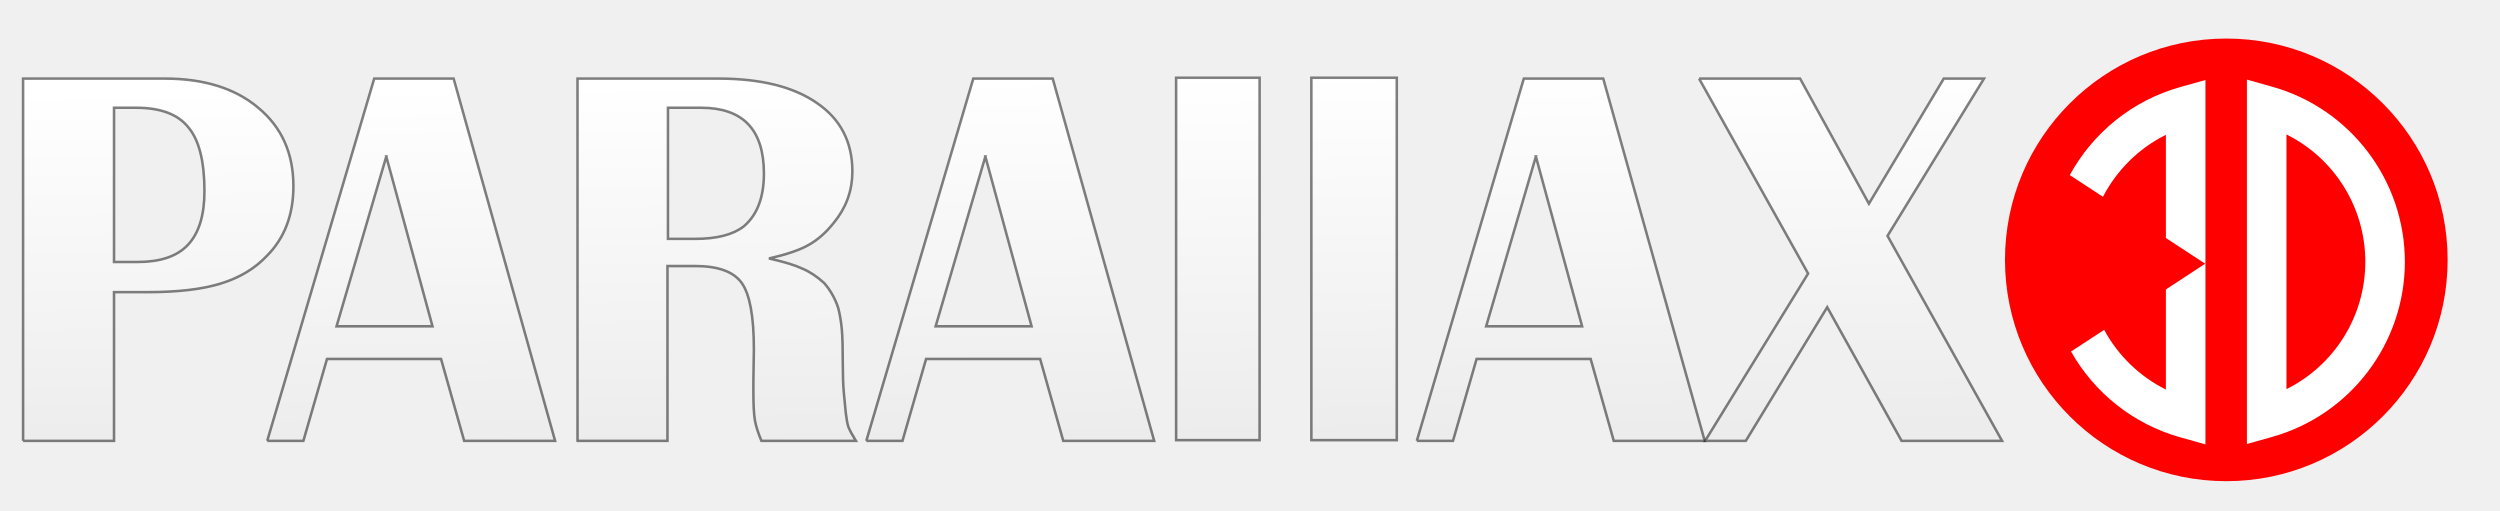
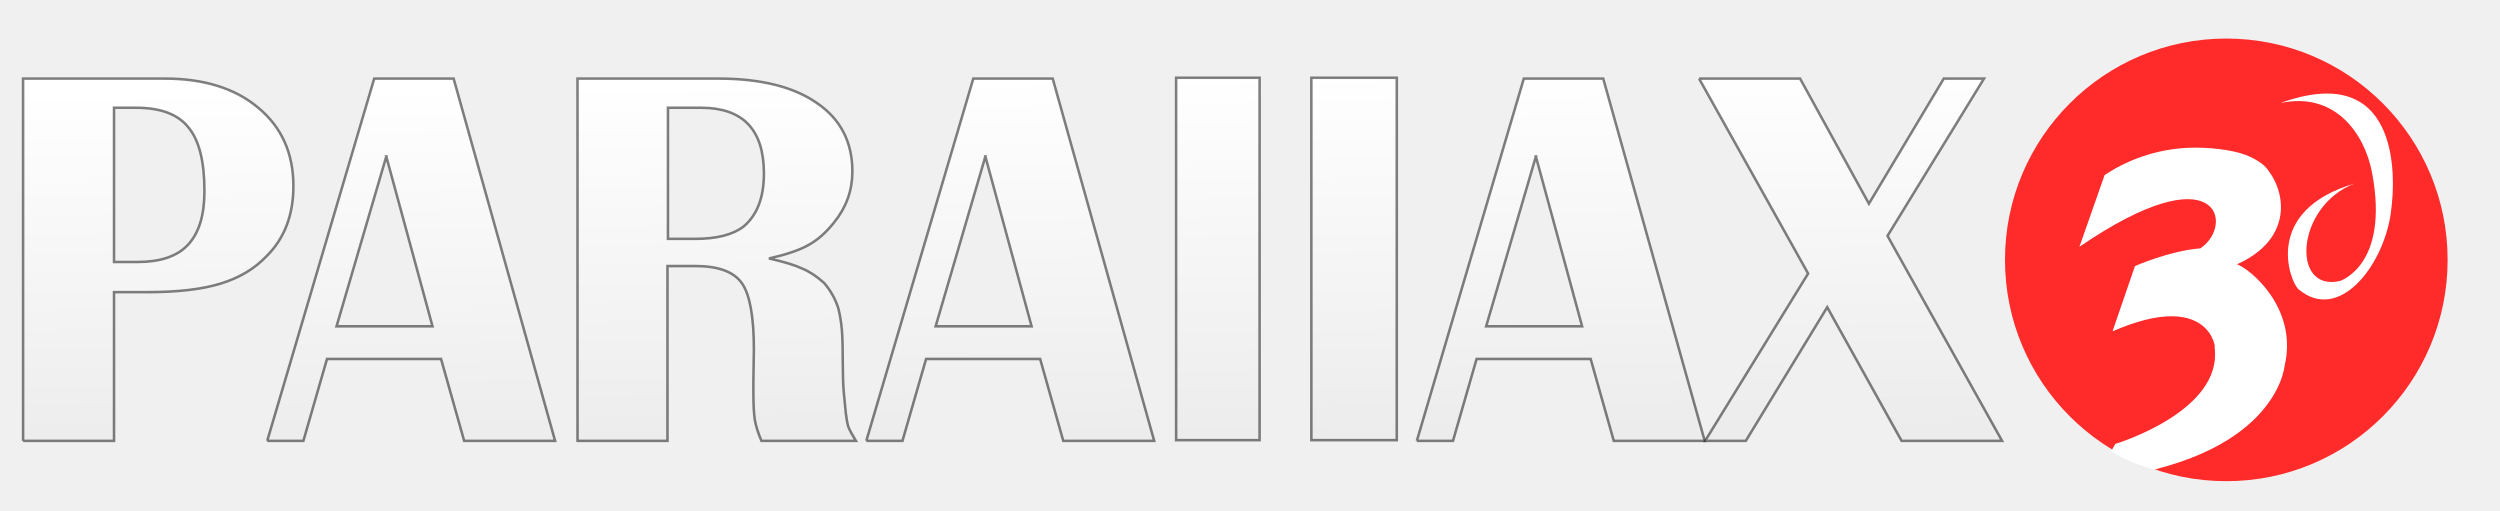
<svg xmlns="http://www.w3.org/2000/svg" xmlns:xlink="http://www.w3.org/1999/xlink" width="245mm" height="50mm" viewBox="0 0 744.094 1052.362" id="svg2" version="1.1">
  <defs id="defs4">
    <linearGradient id="linearGradient5661">
      <stop style="stop-color:#ececec;stop-opacity:1" offset="0" id="stop5663" />
      <stop style="stop-color:#ffffff;stop-opacity:1" offset="1" id="stop5665" />
    </linearGradient>
    <linearGradient xlink:href="#linearGradient5661" id="linearGradient5669" x1="245.502" y1="342.719" x2="244.477" y2="272.005" gradientUnits="userSpaceOnUse" />
    <linearGradient xlink:href="#linearGradient5661" id="linearGradient5687" gradientUnits="userSpaceOnUse" x1="245.502" y1="342.719" x2="244.477" y2="272.005" />
    <linearGradient xlink:href="#linearGradient5661" id="linearGradient5689" gradientUnits="userSpaceOnUse" x1="245.502" y1="342.719" x2="244.477" y2="272.005" />
    <linearGradient xlink:href="#linearGradient5661" id="linearGradient5691" gradientUnits="userSpaceOnUse" x1="245.502" y1="342.719" x2="244.477" y2="272.005" />
    <linearGradient xlink:href="#linearGradient5661" id="linearGradient5693" gradientUnits="userSpaceOnUse" x1="245.502" y1="342.719" x2="244.477" y2="272.005" />
    <linearGradient xlink:href="#linearGradient5661" id="linearGradient5695" gradientUnits="userSpaceOnUse" x1="245.502" y1="342.719" x2="244.477" y2="272.005" />
    <linearGradient xlink:href="#linearGradient5661" id="linearGradient5697" gradientUnits="userSpaceOnUse" x1="245.502" y1="342.719" x2="244.477" y2="272.005" />
    <linearGradient xlink:href="#linearGradient5661" id="linearGradient5699" gradientUnits="userSpaceOnUse" x1="245.502" y1="342.719" x2="244.477" y2="272.005" />
    <linearGradient xlink:href="#linearGradient5661" id="linearGradient5701" gradientUnits="userSpaceOnUse" x1="245.502" y1="342.719" x2="244.477" y2="272.005" />
+     <linearGradient xlink:href="#linearGradient5661" id="linearGradient4993" x1="245.502" y1="342.719" x2="244.477" y2="272.005" gradientUnits="userSpaceOnUse" />
+     <linearGradient xlink:href="#linearGradient5661" id="linearGradient4995" gradientUnits="userSpaceOnUse" x1="245.502" y1="342.719" x2="244.477" y2="272.005" />
+     <linearGradient xlink:href="#linearGradient5661" id="linearGradient4997" gradientUnits="userSpaceOnUse" x1="245.502" y1="342.719" x2="244.477" y2="272.005" />
+     <linearGradient xlink:href="#linearGradient5661" id="linearGradient4999" gradientUnits="userSpaceOnUse" x1="245.502" y1="342.719" x2="244.477" y2="272.005" />
+     <linearGradient xlink:href="#linearGradient5661" id="linearGradient5001" gradientUnits="userSpaceOnUse" x1="245.502" y1="342.719" x2="244.477" y2="272.005" />
+     <linearGradient xlink:href="#linearGradient5661" id="linearGradient5003" gradientUnits="userSpaceOnUse" x1="245.502" y1="342.719" x2="244.477" y2="272.005" />
+     <linearGradient xlink:href="#linearGradient5661" id="linearGradient5005" gradientUnits="userSpaceOnUse" x1="245.502" y1="342.719" x2="244.477" y2="272.005" />
+     <linearGradient xlink:href="#linearGradient5661" id="linearGradient5007" gradientUnits="userSpaceOnUse" x1="245.502" y1="342.719" x2="244.477" y2="272.005" />
+     <linearGradient xlink:href="#linearGradient5661" id="linearGradient5009" gradientUnits="userSpaceOnUse" x1="245.502" y1="342.719" x2="244.477" y2="272.005" />
  </defs>
  <g id="layer1">
    <g style="font-style:normal;font-variant:normal;font-weight:bold;font-stretch:normal;font-size:98.039px;line-height:125%;font-family:Grenoble-Serial;-inkscape-font-specification:'Grenoble-Serial Bold';letter-spacing:0px;word-spacing:0px;fill:url(#linearGradient5669);fill-opacity:1;stroke:#000000;stroke-width:0.5;stroke-linecap:butt;stroke-linejoin:miter;stroke-miterlimit:4;stroke-dasharray:none;stroke-opacity:0.489" id="flowRoot3336" transform="matrix(10.57054,0,0,10.57054,-2778.161,-2714.848)">
      <path d="m 58.609,342.856 0,-70.686 27.647,0 q 11.471,0 18.235,5.686 6.863,5.686 6.863,15.294 0,8.431 -5.196,13.627 -3.529,3.725 -9.02,5.392 -5.392,1.667 -14.216,1.667 l -6.569,0 0,29.02 -17.745,0 z m 17.745,-65 0,30.098 4.608,0 q 6.667,0 9.804,-3.333 3.235,-3.431 3.235,-10.49 0,-8.725 -3.137,-12.451 -3.039,-3.824 -10.196,-3.824 l -4.314,0 z" id="path3351" style="fill:url(#linearGradient5687);fill-opacity:1;stroke:#000000;stroke-width:0.5;stroke-miterlimit:4;stroke-dasharray:none;stroke-opacity:0.489" />
      <path d="m 106.246,342.856 20.882,-70.686 15.49,0 19.804,70.686 -17.745,0 -4.51,-15.98 -22.255,0 -4.608,15.98 -7.059,0 z m 23.235,-55.49 -9.706,33.137 18.725,0 -9.02,-33.137 z" id="path3353" style="fill:url(#linearGradient5689);fill-opacity:1;stroke:#000000;stroke-width:0.5;stroke-miterlimit:4;stroke-dasharray:none;stroke-opacity:0.489" />
      <path d="m 166.797,342.856 0,-70.686 27.451,0 q 12.451,0 19.314,4.804 6.863,4.706 6.863,13.333 0,5.588 -3.627,10 -2.255,2.843 -4.902,4.314 -2.549,1.471 -7.745,2.647 4.412,0.98 6.471,1.961 2.157,0.882 4.314,2.843 1.863,2.157 2.745,4.902 0.49,1.961 0.686,4.118 0.196,2.059 0.196,6.961 0,3.137 0.196,5.392 0.196,2.255 0.392,4.02 0.196,1.667 0.49,2.647 0.392,0.98 1.471,2.745 l -18.431,0 q -0.98,-2.353 -1.275,-4.02 -0.294,-1.765 -0.294,-5.49 l 0,-2.157 0.098,-6.176 q 0,-9.608 -2.353,-12.941 -2.353,-3.333 -9.118,-3.333 l -5.392,0 0,34.118 -17.549,0 z m 17.647,-65 0,25.588 5.294,0 q 6.373,0 9.51,-2.451 3.922,-3.333 3.922,-10.294 0,-12.843 -12.255,-12.843 l -6.471,0 z" id="path3355" style="fill:url(#linearGradient5691);fill-opacity:1;stroke:#000000;stroke-width:0.5;stroke-miterlimit:4;stroke-dasharray:none;stroke-opacity:0.489" />
      <path d="m 223.146,342.856 20.882,-70.686 15.49,0 19.804,70.686 -17.745,0 -4.51,-15.98 -22.255,0 -4.608,15.98 -7.059,0 z m 23.235,-55.49 -9.706,33.137 18.725,0 -9.02,-33.137 z" id="path3357" style="fill:url(#linearGradient5693);fill-opacity:1;stroke:#000000;stroke-width:0.5;stroke-miterlimit:4;stroke-dasharray:none;stroke-opacity:0.489" />
      <rect style="fill:url(#linearGradient5695);fill-opacity:1;stroke:#000000;stroke-width:0.5;stroke-miterlimit:4;stroke-dasharray:none;stroke-opacity:0.489" id="rect4185" width="16.289" height="70.714" x="283.6" y="272.005" />
      <rect style="fill:url(#linearGradient5697);fill-opacity:1;stroke:#000000;stroke-width:0.5;stroke-miterlimit:4;stroke-dasharray:none;stroke-opacity:0.489" id="rect4204" width="16.668" height="70.714" x="309.991" y="272.005" />
      <path d="m 330.568,342.856 20.882,-70.686 15.49,0 19.804,70.686 -17.745,0 -4.51,-15.98 -22.255,0 -4.608,15.98 -7.059,0 z m 23.235,-55.49 -9.706,33.137 18.725,0 -9.02,-33.137 z" id="path3363" style="fill:url(#linearGradient5699);fill-opacity:1;stroke:#000000;stroke-width:0.5;stroke-miterlimit:4;stroke-dasharray:none;stroke-opacity:0.489" />
      <path d="m 385.648,272.17 19.706,0 13.431,24.412 14.608,-24.412 7.843,0 -18.823,30.686 22.353,40 -19.608,0 -14.51,-26.078 -15.882,26.078 -7.941,0 20.098,-32.647 -21.274,-38.039 z" id="path3365" style="fill:url(#linearGradient5701);fill-opacity:1;stroke:#000000;stroke-width:0.5;stroke-miterlimit:4;stroke-dasharray:none;stroke-opacity:0.489" />
    </g>
-     <circle style="fill:#ff0000;fill-opacity:1;stroke:none;stroke-width:5.287;stroke-miterlimit:4;stroke-dasharray:none;stroke-opacity:0.49" id="path5703" cx="2385.798" cy="536.007" r="456.49" />
-     <path id="path5907" style="color:#000000;font-style:normal;font-variant:normal;font-weight:normal;font-stretch:normal;font-size:medium;line-height:normal;font-family:sans-serif;text-indent:0;text-align:start;text-decoration:none;text-decoration-line:none;text-decoration-style:solid;text-decoration-color:#000000;letter-spacing:normal;word-spacing:normal;text-transform:none;direction:ltr;block-progression:tb;writing-mode:lr-tb;baseline-shift:baseline;text-anchor:start;white-space:normal;clip-rule:nonzero;display:inline;overflow:visible;visibility:visible;opacity:1;isolation:auto;mix-blend-mode:normal;color-interpolation:sRGB;color-interpolation-filters:linearRGB;solid-color:#000000;solid-opacity:1;fill:#ffffff;fill-opacity:1;fill-rule:nonzero;stroke:none;stroke-width:89.1;stroke-linecap:butt;stroke-linejoin:miter;stroke-miterlimit:4;stroke-dasharray:none;stroke-dashoffset:0;stroke-opacity:1;color-rendering:auto;image-rendering:auto;shape-rendering:auto;text-rendering:auto;enable-background:accumulate" d="m 2342.76,165.003 -51.809,14.532 c -99.773,27.983 -180.626,94.967 -228.004,181.602 l 68.423,44.787 c 28.308,-54.673 73.45,-99.79 129.804,-127.838 l 0,212.802 81.065,53.062 -81.065,53.062 0,206.481 c -54.736,-27.244 -98.898,-70.584 -127.328,-123.143 l -68.307,44.713 c 47.702,84.386 127.42,149.508 225.412,176.991 l 51.809,14.522 0,-697.768 0,-53.806 z m 85.537,-0.807 0,53.806 0,697.768 51.809,-14.522 c 161.831,-45.389 273.999,-193.322 274.023,-361.398 l 0,-0.021 0,-0.032 C 2753.961,371.84 2641.823,224.085 2480.106,178.728 l -51.809,-14.532 z m 81.585,113.083 c 98.253,48.903 162.539,149.634 162.661,262.582 -0.024,113.041 -64.329,213.883 -162.661,262.826 l 0,-525.408 z" />
+     <circle style="fill:#ff2a2a;fill-opacity:1;stroke:none;stroke-width:5.287;stroke-miterlimit:4;stroke-dasharray:none;stroke-opacity:0.49" id="path5703" cx="2385.798" cy="536.007" r="456.49" />
+     <path style="fill:#ffffff;fill-opacity:1;stroke:none;stroke-width:0.89;stroke-miterlimit:4;stroke-dasharray:none;stroke-opacity:0.482" d="m 2134.73,361.174 -51.906,147.877 c 17.92,-12.261 34.846,-23.171 50.825,-32.837 15.979,-9.666 31.01,-18.084 45.12,-25.374 14.11,-7.289 27.299,-13.449 39.613,-18.58 12.315,-5.131 23.753,-9.238 34.346,-12.43 10.593,-3.191 20.341,-5.469 29.285,-6.94 8.944,-1.47 17.087,-2.134 24.456,-2.102 7.369,0.033 13.965,0.768 19.832,2.084 5.867,1.316 11.002,3.219 15.44,5.602 4.439,2.382 8.188,5.237 11.272,8.466 3.083,3.229 5.507,6.83 7.309,10.688 1.801,3.858 2.976,7.973 3.568,12.241 0.593,4.268 0.603,8.69 0.06,13.15 -0.543,4.46 -1.638,8.957 -3.243,13.39 -1.605,4.433 -3.72,8.799 -6.313,12.987 -2.593,4.188 -5.661,8.2 -9.17,11.923 -3.509,3.724 -7.461,7.158 -11.812,10.199 l -1.45,0.798 c -15.896,1.22 -32.25,4.116 -47.848,7.772 -15.598,3.656 -30.434,8.07 -43.285,12.335 -25.701,8.531 -43.459,16.452 -43.474,16.461 -47.308,136.945 -46.064,134.461 -46.064,134.461 12.471,-5.428 24.217,-10.037 35.282,-13.905 11.065,-3.868 21.45,-6.998 31.19,-9.47 9.74,-2.472 18.841,-4.284 27.338,-5.524 8.497,-1.24 16.39,-1.903 23.727,-2.076 7.336,-0.173 14.116,0.145 20.373,0.875 6.257,0.73 11.991,1.868 17.25,3.337 5.26,1.469 10.041,3.267 14.385,5.31 4.344,2.043 8.25,4.341 11.761,6.794 7.021,4.907 12.464,10.463 16.641,16.024 4.177,5.56 7.088,11.124 9.075,16.024 1.988,4.899 3.047,9.137 3.5,12.061 0.453,2.924 0.299,4.527 -0.129,4.16 1.067,8.247 1.201,16.239 0.515,23.976 -0.687,7.737 -2.194,15.223 -4.409,22.449 -2.215,7.226 -5.136,14.191 -8.655,20.905 -3.519,6.714 -7.634,13.177 -12.232,19.378 -4.598,6.201 -9.68,12.146 -15.132,17.834 -5.452,5.688 -11.273,11.115 -17.353,16.29 -12.162,10.349 -25.359,19.675 -38.687,27.964 -13.328,8.29 -26.789,15.546 -39.485,21.771 -12.695,6.225 -24.624,11.414 -34.887,15.569 -20.526,8.311 -34.389,12.481 -34.389,12.481 l -9.033,15.535 c 27.797,16.676 57.852,29.26 89.237,37.366 0.905,-0.227 1.983,-0.389 2.882,-0.618 17.887,-4.558 34.573,-9.529 50.139,-14.831 15.566,-5.303 30.008,-10.943 43.413,-16.83 13.405,-5.887 25.771,-12.021 37.177,-18.331 11.406,-6.311 21.854,-12.796 31.421,-19.369 9.568,-6.573 18.255,-13.234 26.146,-19.91 7.891,-6.675 14.985,-13.362 21.359,-19.978 6.375,-6.617 12.025,-13.169 17.044,-19.567 5.019,-6.397 9.402,-12.64 13.227,-18.657 7.651,-12.034 13.075,-23.142 16.916,-32.691 3.841,-9.549 6.101,-17.538 7.42,-23.315 1.319,-5.777 1.699,-9.35 1.784,-10.071 1.759,-7.49 3.017,-14.825 3.817,-22.003 0.801,-7.178 1.139,-14.193 1.081,-21.042 -0.058,-6.849 -0.513,-13.534 -1.33,-20.038 -0.817,-6.504 -1.99,-12.832 -3.466,-18.975 -2.952,-12.285 -7.123,-23.83 -12.112,-34.569 -4.989,-10.74 -10.8,-20.676 -17.027,-29.74 -6.227,-9.064 -12.873,-17.259 -19.541,-24.516 -6.667,-7.257 -13.352,-13.578 -19.661,-18.897 -6.309,-5.32 -12.236,-9.634 -17.388,-12.884 -5.152,-3.251 -9.533,-5.434 -12.73,-6.485 9.093,-4.061 17.394,-8.406 24.945,-12.996 7.551,-4.589 14.354,-9.42 20.459,-14.445 6.105,-5.025 11.509,-10.243 16.264,-15.612 4.755,-5.369 8.867,-10.885 12.37,-16.504 3.502,-5.619 6.396,-11.345 8.741,-17.122 2.345,-5.777 4.136,-11.606 5.421,-17.448 1.285,-5.842 2.072,-11.694 2.393,-17.508 0.322,-5.814 0.185,-11.591 -0.36,-17.285 -0.546,-5.694 -1.506,-11.307 -2.822,-16.787 -1.317,-5.481 -2.993,-10.832 -4.984,-16.007 -3.982,-10.349 -9.22,-19.996 -15.32,-28.565 -6.101,-8.569 -12.125,-17.746 -37.925,-30.582 -25.801,-12.836 -70.944,-19.707 -115.475,-19.737 -66.459,0.077 -131.416,19.772 -186.727,56.615 z" id="path5703-5" />
+     <path id="path4209" style="fill:#ffffff;fill-opacity:1;fill-rule:evenodd;stroke:none;stroke-width:5.94px;stroke-linecap:butt;stroke-linejoin:miter;stroke-opacity:1" d="m 2535.046,596.939 c 82.984,69.03 173.184,-47.341 189.549,-154.037 14.493,-94.494 11.003,-317.067 -227.705,-230.22 112.158,-24.498 173.742,61.638 189.307,142.471 37.156,192.952 -66.536,224.574 -66.536,224.574 -101.914,22.605 -89.692,-156.416 31.394,-201.318 -191.55,55.885 -133.952,203.603 -116.009,218.529 z" />
  </g>
</svg>
